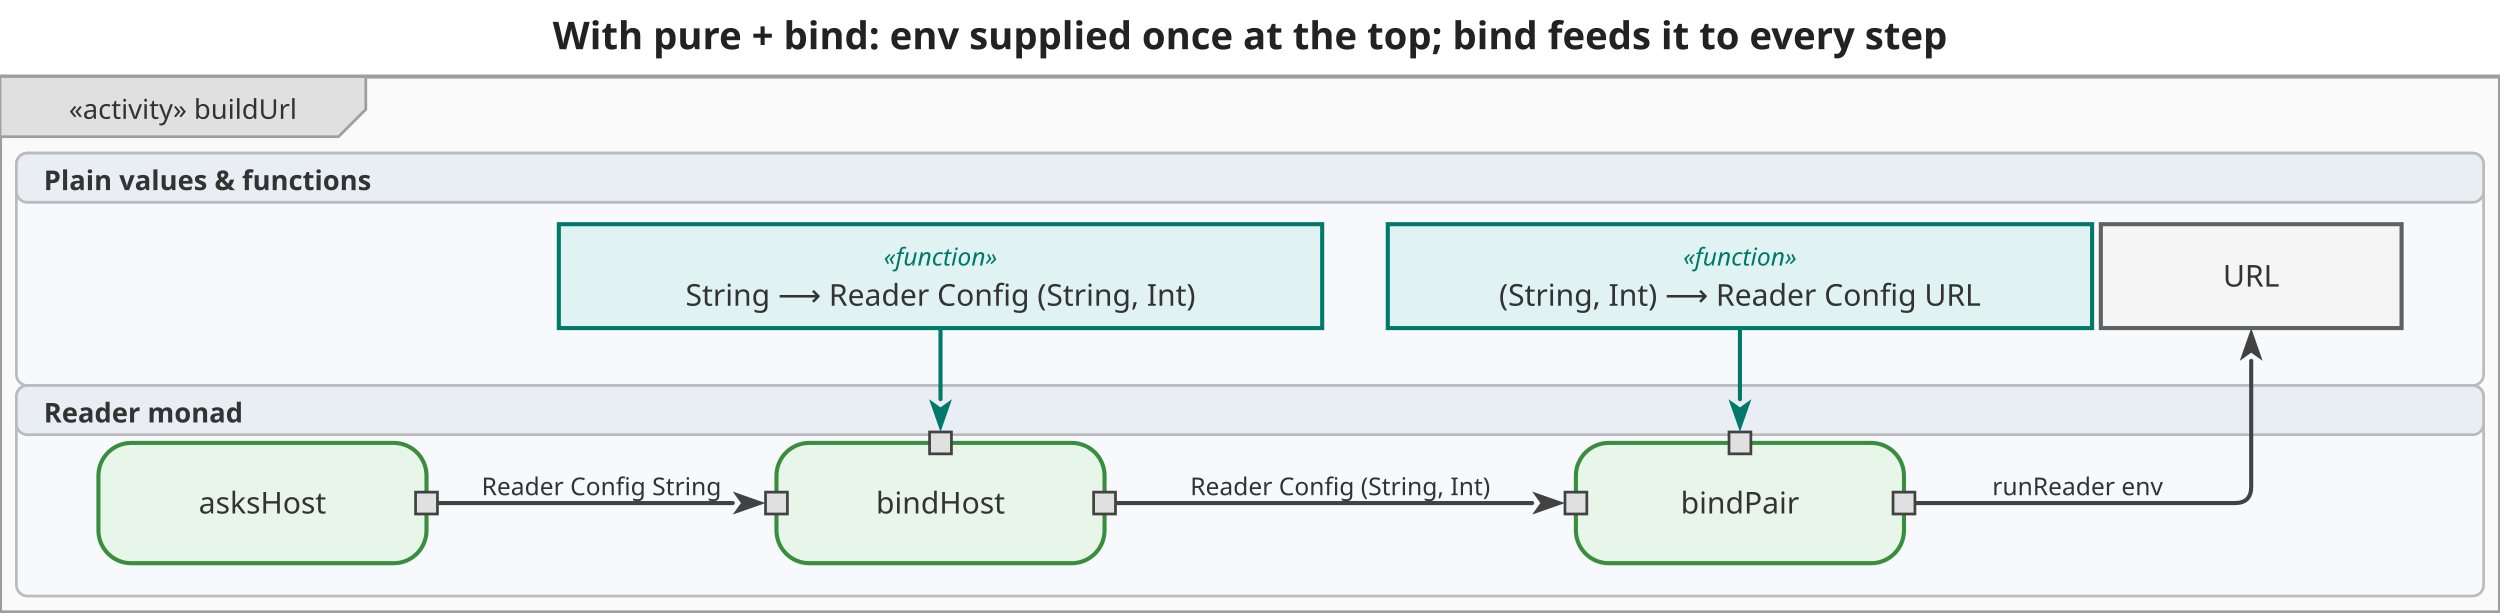
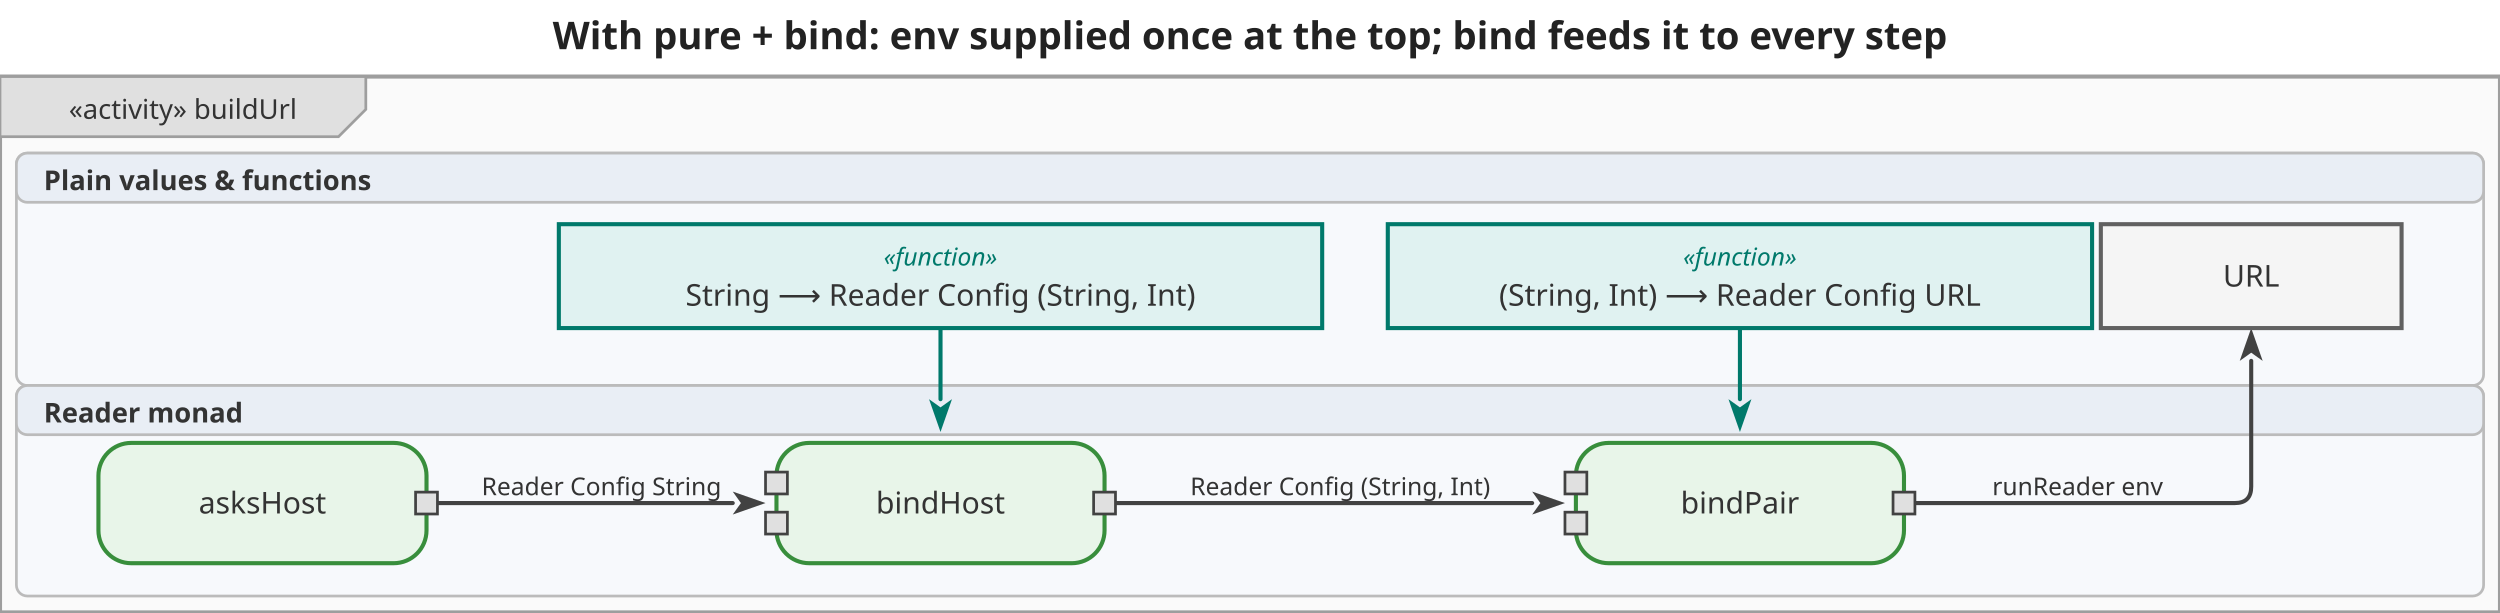
<svg xmlns="http://www.w3.org/2000/svg" viewBox="0 0 914.4 224" width="914.4" height="224">
  <defs>
    <marker id="arrowFilled" viewBox="0 0 10 10" refX="0" refY="5" markerWidth="8" markerHeight="8" orient="auto-start-reverse">
      <path d="M0,1.5 L10,5 L0,8.5 L2.5,5 Z" fill="#424242" />
    </marker>
    <marker id="arrowOpen" viewBox="0 0 10 10" refX="0" refY="5" markerWidth="8" markerHeight="8" orient="auto-start-reverse">
      <path d="M0,1.5 L10,5 L0,8.5" fill="none" stroke="#424242" stroke-width="1.25" />
    </marker>
    <marker id="arrowHof" viewBox="0 0 10 10" refX="0" refY="5" markerWidth="8" markerHeight="8" orient="auto-start-reverse">
      <path d="M0,1.5 L10,5 L0,8.5 L2.5,5 Z" fill="#00796b" />
    </marker>
  </defs>
  <rect width="914.4" height="224" fill="white" />
  <text x="457.2" y="18" text-anchor="middle" font-size="14" font-weight="bold" font-family="sans-serif" fill="#222">With pure + bind: env supplied once at the top; bind feeds it to every step</text>
  <g transform="translate(0,28) scale(1)">
    <rect x="0" y="0" width="914.4" height="196" fill="#fafafa" stroke="#9e9e9e" stroke-width="1.5" />
    <g class="diagram-frame-tab tab-activity">
      <path d="M0,0 L133.8,0 L133.8,12 L123.8,22 L0,22 Z" fill="#e0e0e0" stroke="#9e9e9e" stroke-width="1" />
      <text x="66.9" y="12" text-anchor="middle" font-size="10" font-family="sans-serif" dominant-baseline="middle" fill="#333">«activity» buildUrl</text>
    </g>
    <g class="swimlane lane-plain">
      <rect x="6" y="28" width="902.4" height="85" fill="#f7f9fc" stroke="#bbbbbb" stroke-width="1" rx="4" ry="4" />
      <rect x="6" y="28" width="902.4" height="18" fill="#e9eef5" stroke="#bbbbbb" stroke-width="1" rx="4" ry="4" />
      <text x="16" y="38" text-anchor="start" font-size="10" font-weight="bold" font-family="sans-serif" dominant-baseline="middle" fill="#333">Plain values &amp; functions</text>
    </g>
    <g class="swimlane lane-monad">
      <rect x="6" y="113" width="902.4" height="77" fill="#f7f9fc" stroke="#bbbbbb" stroke-width="1" rx="4" ry="4" />
      <rect x="6" y="113" width="902.4" height="18" fill="#e9eef5" stroke="#bbbbbb" stroke-width="1" rx="4" ry="4" />
      <text x="16" y="123" text-anchor="start" font-size="10" font-weight="bold" font-family="sans-serif" dominant-baseline="middle" fill="#333">Reader monad</text>
    </g>
    <g class="edge">
      <path d="M156.0,156.0 L268.0,156.0" fill="none" stroke="#424242" stroke-width="1.5" stroke-linejoin="round" stroke-linecap="round" marker-end="url(#arrowFilled)" />
      <text x="220" y="150" text-anchor="middle" dominant-baseline="middle" font-size="9" font-family="sans-serif" fill="#333">Reader Config String</text>
    </g>
    <g class="edge">
      <path d="M404.0,156.0 L560.4,156.0" fill="none" stroke="#424242" stroke-width="1.5" stroke-linejoin="round" stroke-linecap="round" marker-end="url(#arrowFilled)" />
      <text x="490.2" y="150" text-anchor="middle" dominant-baseline="middle" font-size="9" font-family="sans-serif" fill="#333">Reader Config (String, Int)</text>
    </g>
    <g class="edge">
      <path d="M692.4,156.0 L817.4,156.0 Q823.4,156.0 823.4,150.0 L823.4,104.0" fill="none" stroke="#424242" stroke-width="1.5" stroke-linejoin="round" stroke-linecap="round" marker-end="url(#arrowFilled)" />
      <text x="759.9" y="150" text-anchor="middle" dominant-baseline="middle" font-size="9" font-family="sans-serif" fill="#333">runReader env</text>
    </g>
    <g class="edge hof-edge">
      <path d="M344.0,92.0 L344.0,118.0" fill="none" stroke="#00796b" stroke-width="1.5" stroke-linejoin="round" stroke-linecap="round" marker-end="url(#arrowHof)" />
    </g>
    <g class="edge hof-edge">
      <path d="M636.4,92.0 L636.4,118.0" fill="none" stroke="#00796b" stroke-width="1.5" stroke-linejoin="round" stroke-linecap="round" marker-end="url(#arrowHof)" />
    </g>
    <g class="action-node">
      <rect x="36" y="134" width="120" height="44" rx="12" fill="#e8f5e9" stroke="#388e3c" stroke-width="1.5" />
      <text class="action-label" x="96" y="156" text-anchor="middle" font-size="11" font-family="sans-serif" dominant-baseline="middle" fill="#333">asksHost</text>
      <g class="pin pin-out">
        <rect x="152" y="152" width="8" height="8" fill="#e0e0e0" stroke="#424242" stroke-width="1" />
      </g>
    </g>
    <g class="action-node">
      <rect x="284" y="134" width="120" height="44" rx="12" fill="#e8f5e9" stroke="#388e3c" stroke-width="1.5" />
      <text class="action-label" x="344" y="156" text-anchor="middle" font-size="11" font-family="sans-serif" dominant-baseline="middle" fill="#333">bindHost</text>
      <g class="pin pin-in">
-         <rect x="280" y="152" width="8" height="8" fill="#e0e0e0" stroke="#424242" stroke-width="1" />
+         <rect x="280" y="144.667" width="8" height="8" fill="#e0e0e0" stroke="#424242" stroke-width="1" />
      </g>
      <g class="pin pin-in">
-         <rect x="340" y="130" width="8" height="8" fill="#e0e0e0" stroke="#424242" stroke-width="1" />
+         <rect x="280" y="159.333" width="8" height="8" fill="#e0e0e0" stroke="#424242" stroke-width="1" />
      </g>
      <g class="pin pin-out">
        <rect x="400" y="152" width="8" height="8" fill="#e0e0e0" stroke="#424242" stroke-width="1" />
      </g>
    </g>
    <g class="action-node">
      <rect x="576.4" y="134" width="120" height="44" rx="12" fill="#e8f5e9" stroke="#388e3c" stroke-width="1.5" />
      <text class="action-label" x="636.4" y="156" text-anchor="middle" font-size="11" font-family="sans-serif" dominant-baseline="middle" fill="#333">bindPair</text>
      <g class="pin pin-in">
-         <rect x="572.4" y="152" width="8" height="8" fill="#e0e0e0" stroke="#424242" stroke-width="1" />
+         <rect x="572.4" y="144.667" width="8" height="8" fill="#e0e0e0" stroke="#424242" stroke-width="1" />
      </g>
      <g class="pin pin-in">
-         <rect x="632.4" y="130" width="8" height="8" fill="#e0e0e0" stroke="#424242" stroke-width="1" />
+         <rect x="572.4" y="159.333" width="8" height="8" fill="#e0e0e0" stroke="#424242" stroke-width="1" />
      </g>
      <g class="pin pin-out">
        <rect x="692.4" y="152" width="8" height="8" fill="#e0e0e0" stroke="#424242" stroke-width="1" />
      </g>
    </g>
    <g class="object-node hof">
      <rect x="204.4" y="54" width="279.2" height="38" fill="#e0f2f1" stroke="#00796b" stroke-width="1.5" />
      <text x="344" y="66" text-anchor="middle" font-size="9" font-style="italic" font-family="sans-serif" dominant-baseline="middle" fill="#00796b">«function»</text>
      <text x="344" y="80" text-anchor="middle" font-size="11" font-family="sans-serif" dominant-baseline="middle" fill="#333">String ⟶ Reader Config (String, Int)</text>
    </g>
    <g class="object-node hof">
      <rect x="507.6" y="54" width="257.6" height="38" fill="#e0f2f1" stroke="#00796b" stroke-width="1.5" />
      <text x="636.4" y="66" text-anchor="middle" font-size="9" font-style="italic" font-family="sans-serif" dominant-baseline="middle" fill="#00796b">«function»</text>
      <text x="636.4" y="80" text-anchor="middle" font-size="11" font-family="sans-serif" dominant-baseline="middle" fill="#333">(String, Int) ⟶ Reader Config URL</text>
    </g>
    <g class="object-node">
      <rect x="768.4" y="54" width="110" height="38" fill="#f5f5f5" stroke="#616161" stroke-width="1.5" />
      <text x="823.4" y="73" text-anchor="middle" font-size="11" font-family="sans-serif" dominant-baseline="middle" fill="#333">URL</text>
    </g>
  </g>
</svg>
